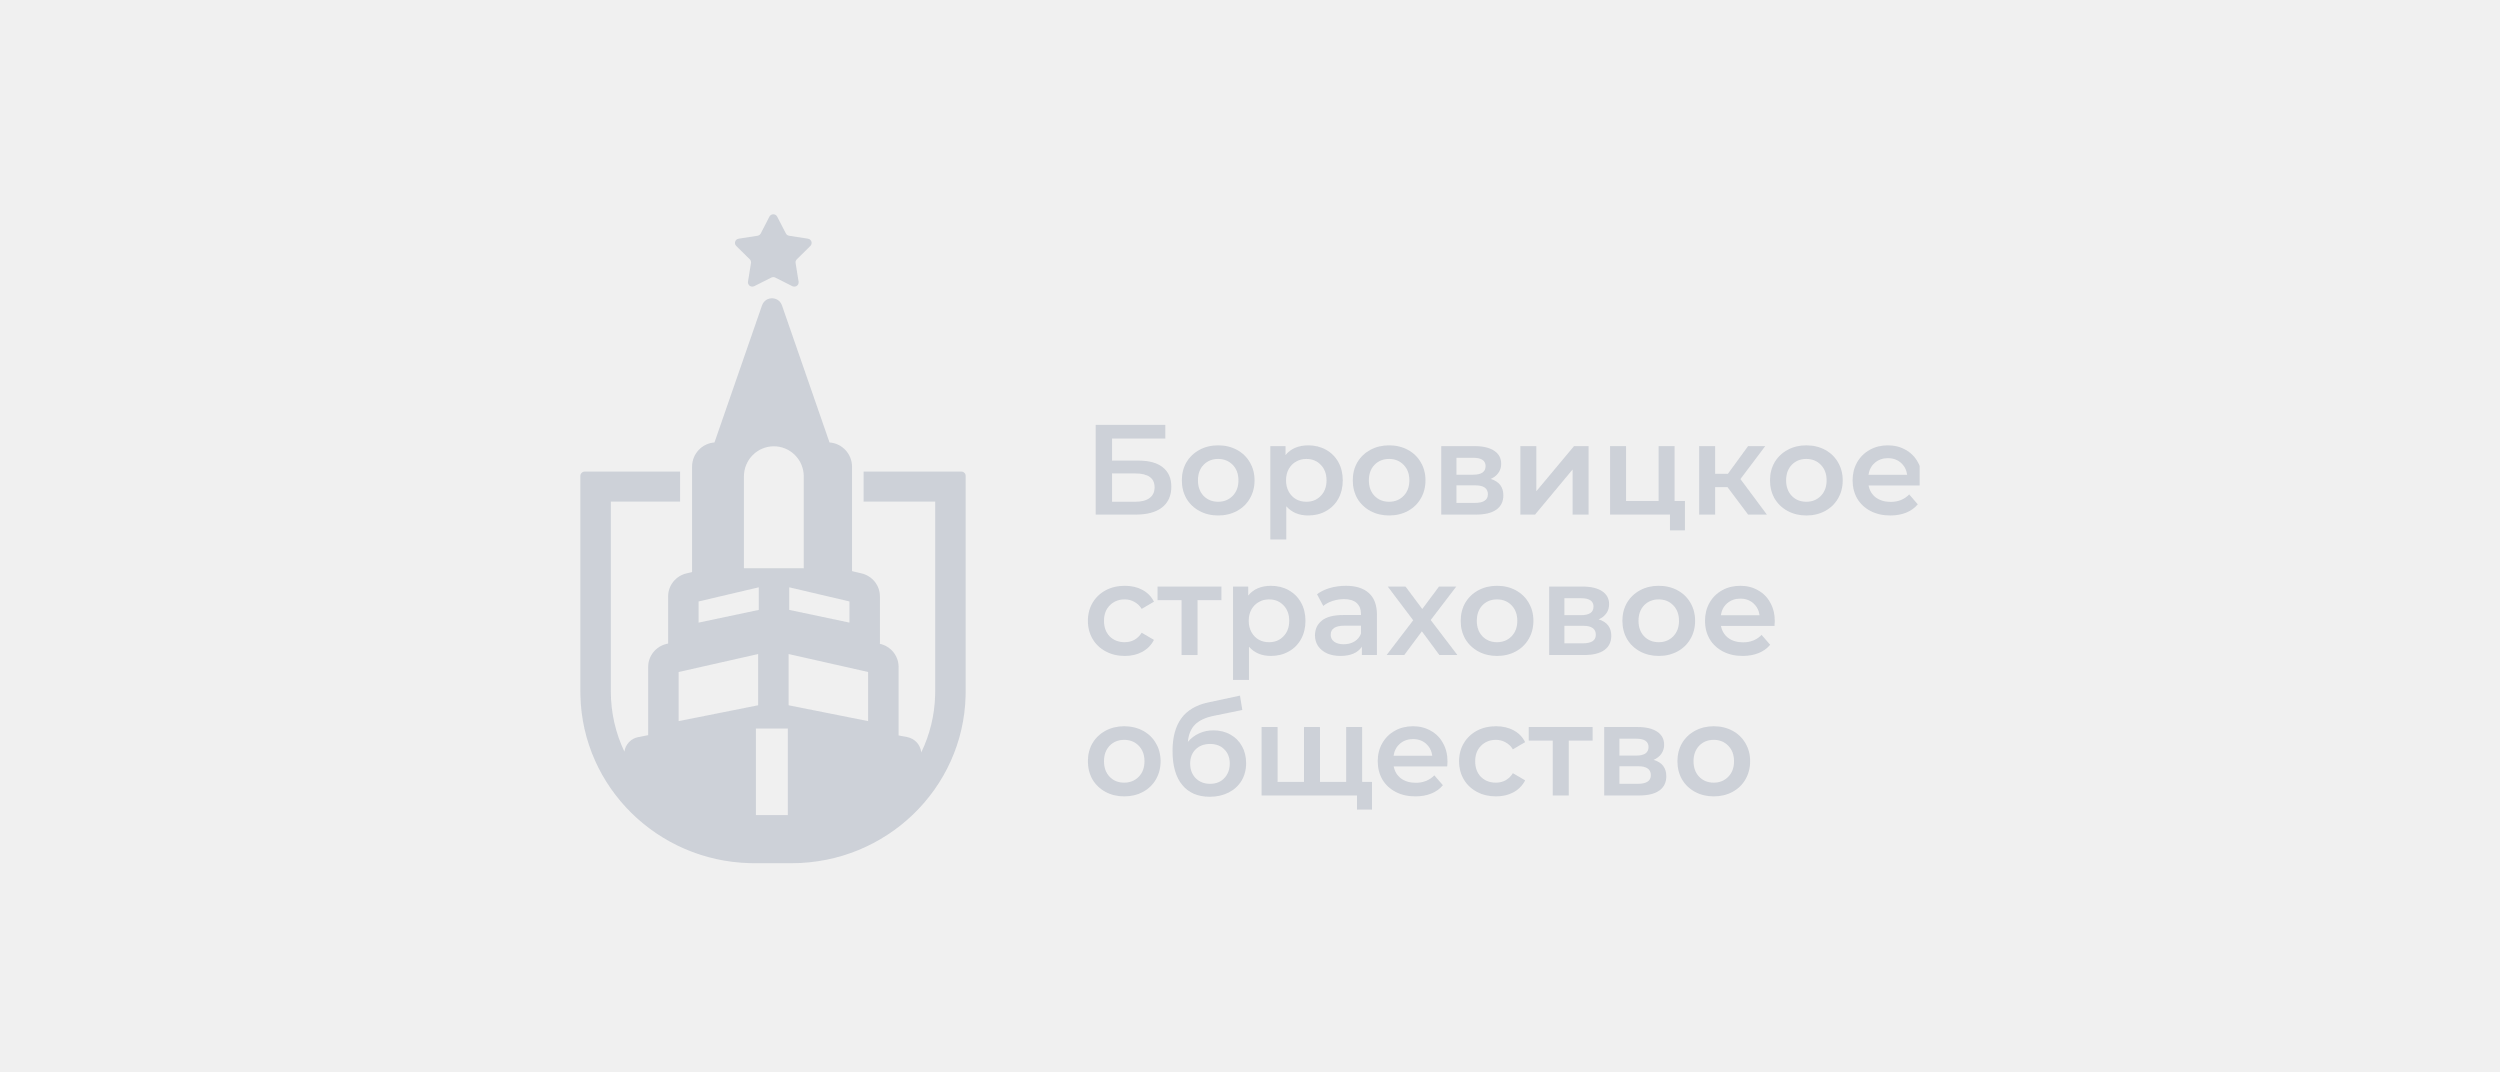
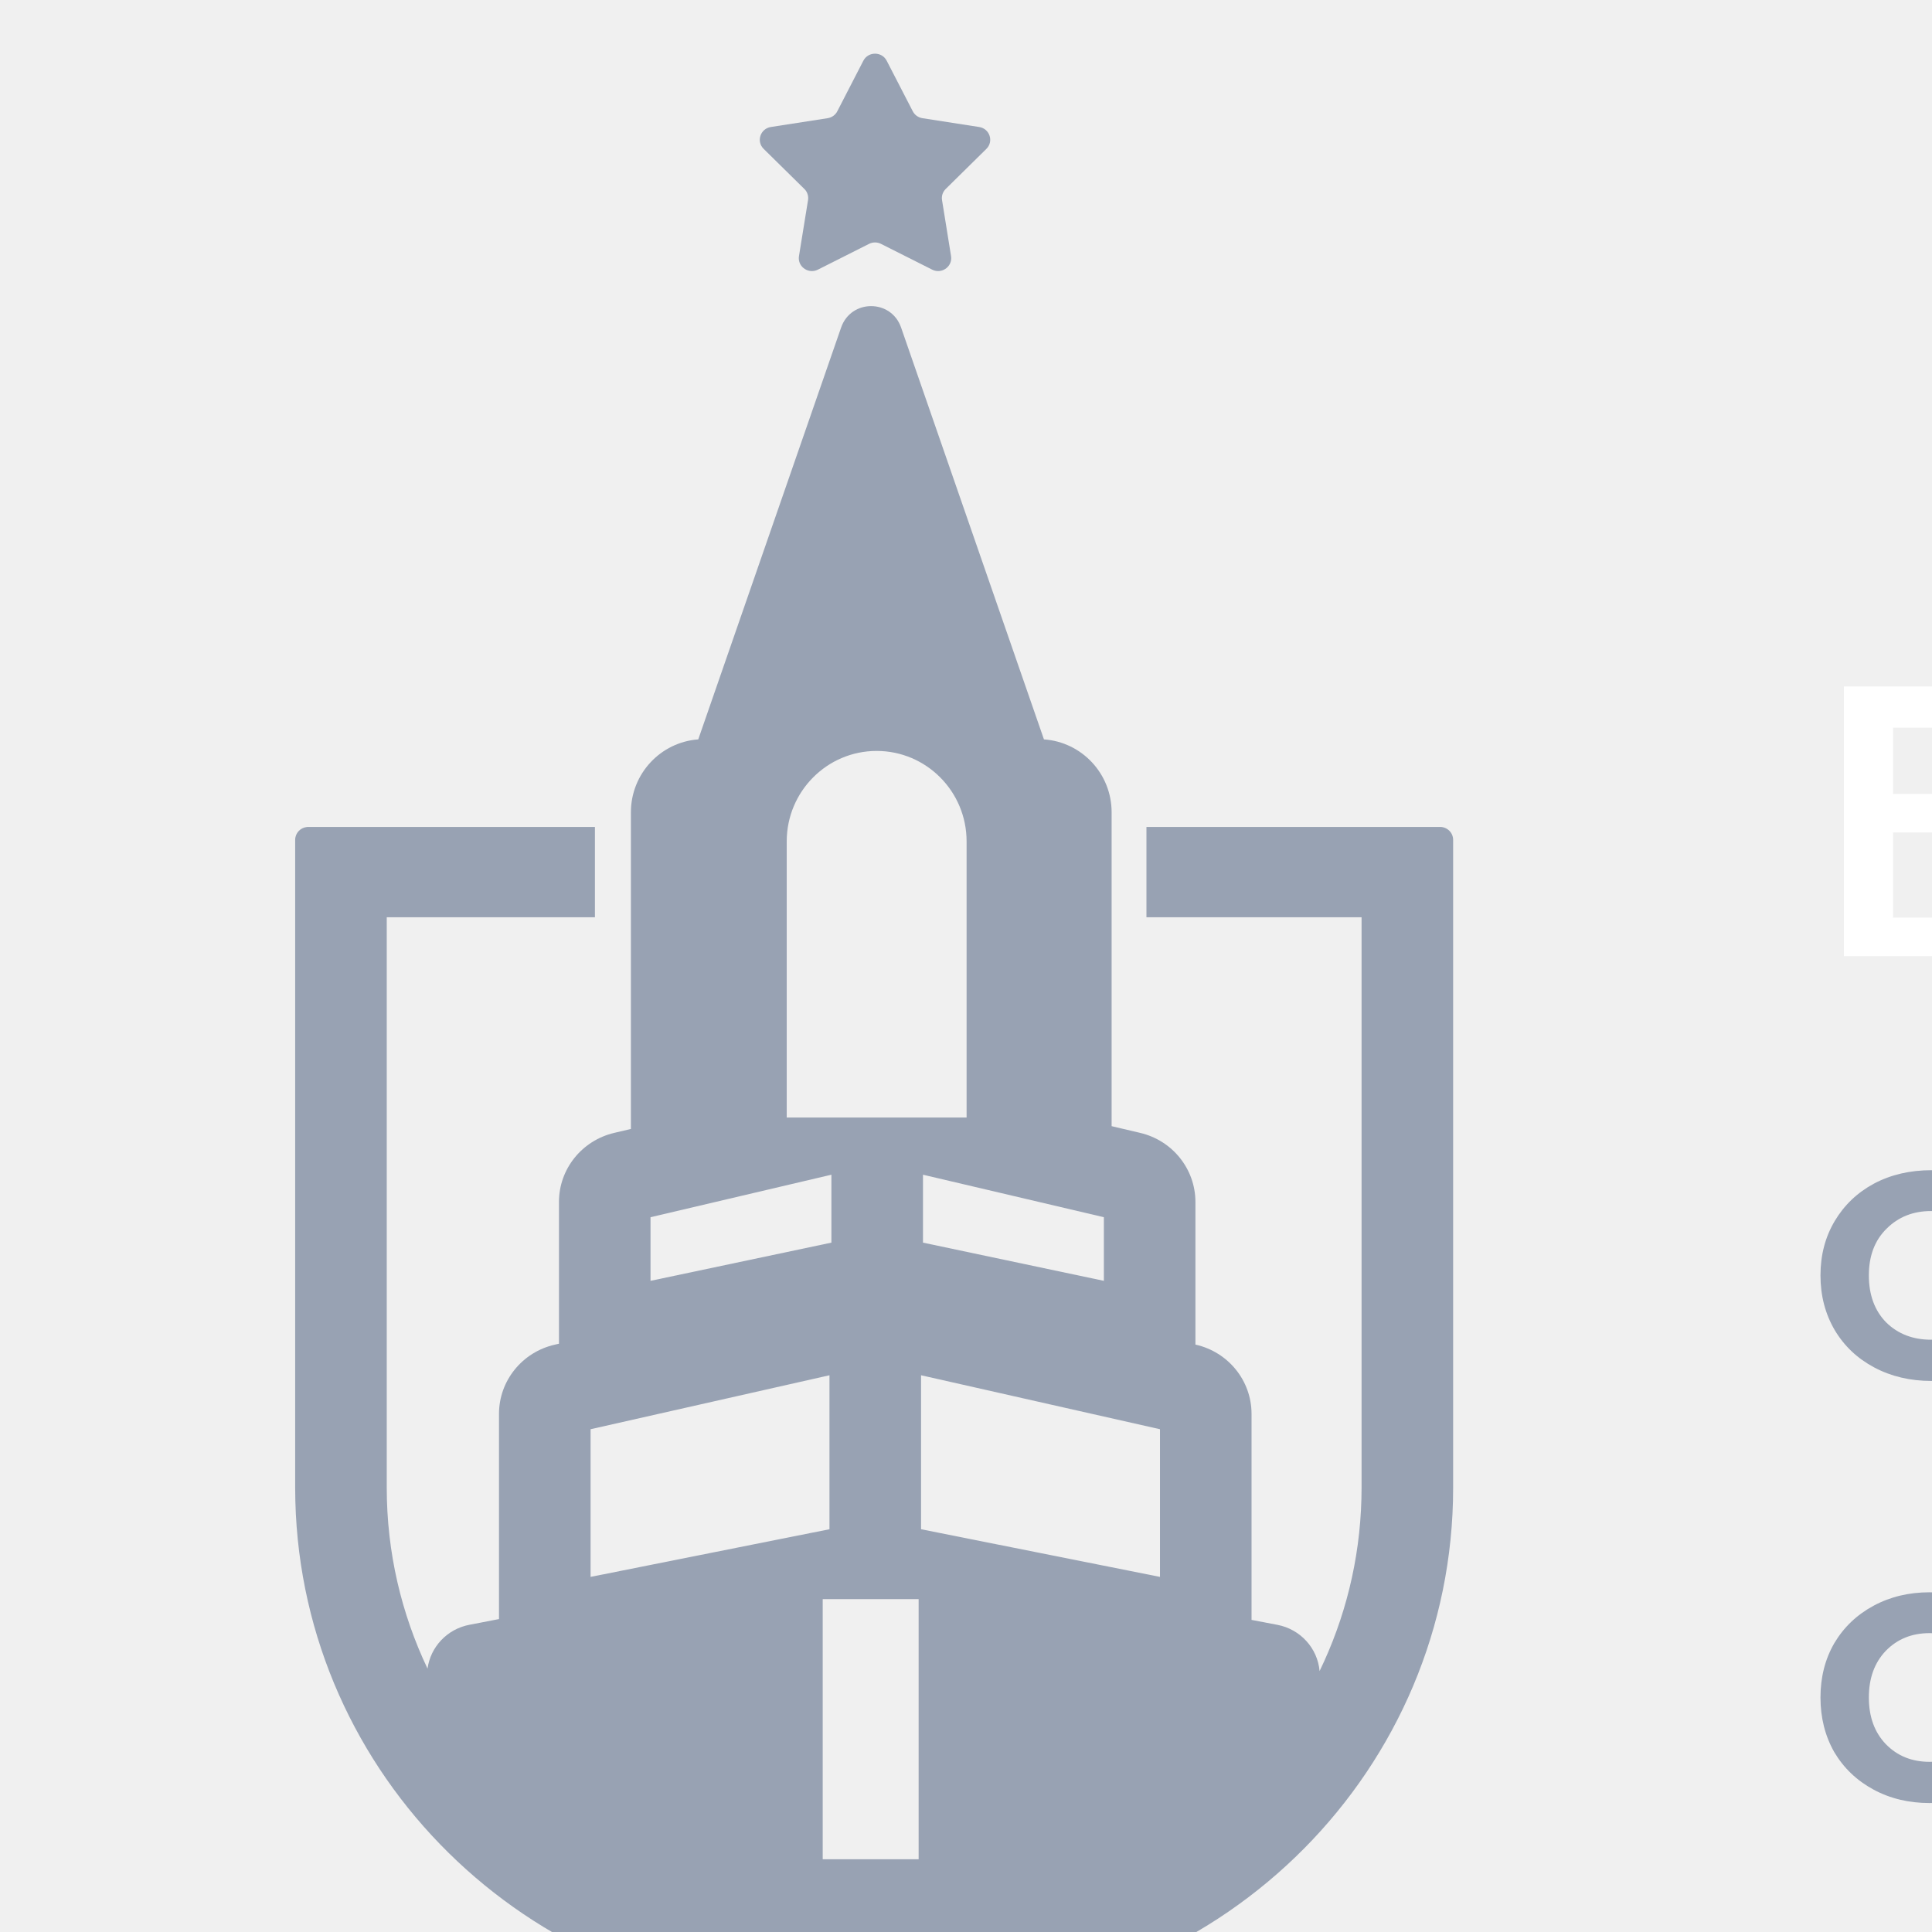
- <svg xmlns="http://www.w3.org/2000/svg" width="280" height="120" viewBox="0 0 280 120" fill="none">
-   <g opacity="0.4">
+ <svg xmlns="http://www.w3.org/2000/svg" width="48" height="48" viewBox="62 22 56 72" fill="none">
+   <rect width="48" height="48" rx="14" fill="#FF5D51" />
+   <g opacity="1">
    <g clip-path="url(#clip0_bso)">
-       <path d="M122.717 47.582H130.516V49.118H124.548V51.588H127.511C128.713 51.588 129.624 51.841 130.244 52.349C130.873 52.846 131.188 53.569 131.188 54.517C131.188 55.512 130.845 56.283 130.158 56.828C129.471 57.365 128.493 57.633 127.224 57.633H122.717V47.582ZM127.124 56.197C127.84 56.197 128.383 56.058 128.755 55.78C129.128 55.503 129.314 55.101 129.314 54.574C129.314 53.54 128.584 53.024 127.124 53.024H124.548V56.197H127.124Z" fill="#98A2B3" />
+       <path d="M122.717 47.582H130.516V49.118H124.548V51.588H127.511C128.713 51.588 129.624 51.841 130.244 52.349C130.873 52.846 131.188 53.569 131.188 54.517C131.188 55.512 130.845 56.283 130.158 56.828C129.471 57.365 128.493 57.633 127.224 57.633H122.717V47.582ZM127.124 56.197C127.84 56.197 128.383 56.058 128.755 55.78C129.128 55.503 129.314 55.101 129.314 54.574C129.314 53.54 128.584 53.024 127.124 53.024H124.548V56.197H127.124Z" fill="#FFFFFF" />
      <path d="M136.431 57.733C135.658 57.733 134.962 57.566 134.341 57.23C133.721 56.895 133.235 56.431 132.882 55.838C132.538 55.235 132.367 54.555 132.367 53.799C132.367 53.043 132.538 52.368 132.882 51.774C133.235 51.181 133.721 50.717 134.341 50.382C134.962 50.047 135.658 49.879 136.431 49.879C137.213 49.879 137.914 50.047 138.534 50.382C139.154 50.717 139.636 51.181 139.979 51.774C140.332 52.368 140.509 53.043 140.509 53.799C140.509 54.555 140.332 55.235 139.979 55.838C139.636 56.431 139.154 56.895 138.534 57.23C137.914 57.566 137.213 57.733 136.431 57.733ZM136.431 56.197C137.089 56.197 137.633 55.977 138.062 55.536C138.491 55.096 138.706 54.517 138.706 53.799C138.706 53.081 138.491 52.502 138.062 52.062C137.633 51.621 137.089 51.401 136.431 51.401C135.772 51.401 135.229 51.621 134.799 52.062C134.38 52.502 134.17 53.081 134.17 53.799C134.17 54.517 134.38 55.096 134.799 55.536C135.229 55.977 135.772 56.197 136.431 56.197Z" fill="#98A2B3" />
      <path d="M146.511 49.879C147.256 49.879 147.919 50.042 148.501 50.367C149.092 50.693 149.555 51.152 149.889 51.746C150.222 52.339 150.389 53.023 150.389 53.799C150.389 54.574 150.222 55.263 149.889 55.867C149.555 56.46 149.092 56.919 148.501 57.245C147.919 57.57 147.256 57.733 146.511 57.733C145.481 57.733 144.666 57.388 144.065 56.699V60.418H142.276V49.965H143.979V50.97C144.274 50.607 144.637 50.334 145.066 50.152C145.505 49.97 145.987 49.879 146.511 49.879ZM146.311 56.197C146.969 56.197 147.508 55.977 147.928 55.536C148.357 55.096 148.572 54.517 148.572 53.799C148.572 53.081 148.357 52.502 147.928 52.062C147.508 51.621 146.969 51.401 146.311 51.401C145.882 51.401 145.496 51.502 145.152 51.703C144.809 51.894 144.537 52.172 144.336 52.535C144.136 52.899 144.036 53.32 144.036 53.799C144.036 54.278 144.136 54.699 144.336 55.062C144.537 55.426 144.809 55.709 145.152 55.91C145.496 56.101 145.882 56.197 146.311 56.197Z" fill="#98A2B3" />
      <path d="M155.575 57.733C154.802 57.733 154.106 57.566 153.486 57.23C152.866 56.895 152.379 56.431 152.026 55.838C151.683 55.235 151.511 54.555 151.511 53.799C151.511 53.043 151.683 52.368 152.026 51.774C152.379 51.181 152.866 50.717 153.486 50.382C154.106 50.047 154.802 49.879 155.575 49.879C156.357 49.879 157.059 50.047 157.679 50.382C158.299 50.717 158.781 51.181 159.124 51.774C159.477 52.368 159.653 53.043 159.653 53.799C159.653 54.555 159.477 55.235 159.124 55.838C158.781 56.431 158.299 56.895 157.679 57.23C157.059 57.566 156.357 57.733 155.575 57.733ZM155.575 56.197C156.233 56.197 156.777 55.977 157.206 55.536C157.636 55.096 157.85 54.517 157.85 53.799C157.85 53.081 157.636 52.502 157.206 52.062C156.777 51.621 156.233 51.401 155.575 51.401C154.917 51.401 154.373 51.621 153.944 52.062C153.524 52.502 153.314 53.081 153.314 53.799C153.314 54.517 153.524 55.096 153.944 55.536C154.373 55.977 154.917 56.197 155.575 56.197Z" fill="#98A2B3" />
      <path d="M166.958 53.641C167.903 53.928 168.375 54.541 168.375 55.479C168.375 56.168 168.118 56.699 167.602 57.072C167.087 57.446 166.324 57.633 165.313 57.633H161.42V49.965H165.155C166.09 49.965 166.82 50.138 167.344 50.482C167.869 50.827 168.132 51.315 168.132 51.947C168.132 52.339 168.027 52.679 167.817 52.966C167.616 53.253 167.331 53.478 166.958 53.641ZM163.123 53.167H164.998C165.924 53.167 166.386 52.846 166.386 52.205C166.386 51.583 165.924 51.272 164.998 51.272H163.123V53.167ZM165.17 56.326C166.152 56.326 166.644 56.005 166.644 55.364C166.644 55.029 166.529 54.78 166.3 54.617C166.071 54.445 165.714 54.359 165.227 54.359H163.123V56.326H165.17Z" fill="#98A2B3" />
      <path d="M170.281 49.965H172.069V55.019L176.29 49.965H177.922V57.633H176.133V52.578L171.926 57.633H170.281V49.965Z" fill="#98A2B3" />
      <path d="M188.713 56.11V59.399H187.039V57.633H180.328V49.965H182.116V56.11H185.765V49.965H187.554V56.11H188.713Z" fill="#98A2B3" />
      <path d="M193.482 54.56H192.095V57.633H190.305V49.965H192.095V53.066H193.525L195.786 49.965H197.704L194.927 53.655L197.889 57.633H195.786L193.482 54.56Z" fill="#98A2B3" />
      <path d="M202.305 57.733C201.533 57.733 200.836 57.566 200.216 57.23C199.597 56.895 199.11 56.431 198.757 55.838C198.413 55.235 198.242 54.555 198.242 53.799C198.242 53.043 198.413 52.368 198.757 51.774C199.11 51.181 199.597 50.717 200.216 50.382C200.836 50.047 201.533 49.879 202.305 49.879C203.088 49.879 203.789 50.047 204.409 50.382C205.029 50.717 205.51 51.181 205.854 51.774C206.207 52.368 206.383 53.043 206.383 53.799C206.383 54.555 206.207 55.235 205.854 55.838C205.51 56.431 205.029 56.895 204.409 57.23C203.789 57.566 203.088 57.733 202.305 57.733ZM202.305 56.197C202.963 56.197 203.507 55.977 203.937 55.536C204.366 55.096 204.58 54.517 204.58 53.799C204.58 53.081 204.366 52.502 203.937 52.062C203.507 51.621 202.963 51.401 202.305 51.401C201.647 51.401 201.103 51.621 200.675 52.062C200.255 52.502 200.045 53.081 200.045 53.799C200.045 54.517 200.255 55.096 200.675 55.536C201.103 55.977 201.647 56.197 202.305 56.197Z" fill="#98A2B3" />
      <path d="M215.306 53.842C215.306 53.966 215.296 54.144 215.277 54.373H209.281C209.386 54.938 209.658 55.388 210.096 55.723C210.545 56.048 211.098 56.211 211.757 56.211C212.596 56.211 213.288 55.934 213.832 55.378L214.79 56.484C214.446 56.895 214.013 57.207 213.488 57.417C212.964 57.628 212.372 57.733 211.713 57.733C210.874 57.733 210.135 57.566 209.495 57.23C208.857 56.895 208.36 56.431 208.007 55.838C207.664 55.235 207.492 54.555 207.492 53.799C207.492 53.052 207.66 52.382 207.993 51.789C208.337 51.186 208.809 50.717 209.41 50.382C210.011 50.047 210.688 49.879 211.442 49.879C212.186 49.879 212.849 50.047 213.431 50.382C214.023 50.707 214.48 51.171 214.804 51.774C215.138 52.368 215.306 53.057 215.306 53.842ZM211.442 51.315C210.87 51.315 210.383 51.487 209.982 51.832C209.591 52.167 209.352 52.617 209.267 53.181H213.603C213.526 52.626 213.293 52.176 212.901 51.832C212.51 51.487 212.024 51.315 211.442 51.315Z" fill="#98A2B3" />
      <path d="M125.98 73.464C125.188 73.464 124.477 73.296 123.848 72.961C123.218 72.626 122.727 72.162 122.374 71.568C122.021 70.965 121.844 70.286 121.844 69.53C121.844 68.773 122.021 68.099 122.374 67.505C122.727 66.912 123.213 66.447 123.833 66.112C124.463 65.777 125.178 65.61 125.98 65.61C126.733 65.61 127.392 65.763 127.954 66.069C128.527 66.376 128.956 66.816 129.242 67.39L127.869 68.194C127.649 67.84 127.373 67.577 127.039 67.404C126.714 67.223 126.357 67.132 125.965 67.132C125.298 67.132 124.744 67.352 124.305 67.792C123.867 68.223 123.647 68.802 123.647 69.53C123.647 70.257 123.862 70.841 124.291 71.281C124.73 71.712 125.288 71.927 125.965 71.927C126.357 71.927 126.714 71.841 127.039 71.669C127.373 71.487 127.649 71.219 127.869 70.865L129.242 71.669C128.947 72.243 128.513 72.688 127.94 73.004C127.377 73.311 126.724 73.464 125.98 73.464Z" fill="#98A2B3" />
      <path d="M136.8 67.218H134.124V73.363H132.335V67.218H129.645V65.696H136.8V67.218Z" fill="#98A2B3" />
      <path d="M142.333 65.61C143.077 65.61 143.74 65.772 144.322 66.098C144.914 66.423 145.377 66.883 145.71 67.476C146.044 68.07 146.211 68.754 146.211 69.53C146.211 70.305 146.044 70.994 145.71 71.597C145.377 72.191 144.914 72.65 144.322 72.975C143.74 73.301 143.077 73.464 142.333 73.464C141.303 73.464 140.487 73.119 139.886 72.43V76.149H138.098V65.696H139.8V66.701C140.096 66.337 140.459 66.064 140.888 65.882C141.327 65.701 141.809 65.61 142.333 65.61ZM142.133 71.927C142.791 71.927 143.33 71.707 143.75 71.267C144.179 70.826 144.394 70.247 144.394 69.53C144.394 68.812 144.179 68.233 143.75 67.792C143.33 67.352 142.791 67.132 142.133 67.132C141.704 67.132 141.317 67.232 140.974 67.433C140.63 67.625 140.359 67.902 140.158 68.266C139.958 68.63 139.858 69.051 139.858 69.53C139.858 70.008 139.958 70.429 140.158 70.793C140.359 71.157 140.63 71.439 140.974 71.64C141.317 71.832 141.704 71.927 142.133 71.927Z" fill="#98A2B3" />
      <path d="M150.741 65.61C151.867 65.61 152.726 65.882 153.317 66.428C153.918 66.964 154.218 67.778 154.218 68.869V73.363H152.53V72.43C152.311 72.765 151.996 73.023 151.586 73.205C151.185 73.377 150.698 73.464 150.126 73.464C149.554 73.464 149.053 73.368 148.623 73.177C148.194 72.975 147.86 72.703 147.622 72.358C147.393 72.004 147.278 71.607 147.278 71.166C147.278 70.477 147.531 69.927 148.037 69.515C148.552 69.094 149.358 68.883 150.455 68.883H152.43V68.769C152.43 68.233 152.268 67.821 151.943 67.534C151.628 67.246 151.156 67.103 150.527 67.103C150.097 67.103 149.673 67.17 149.253 67.304C148.843 67.438 148.495 67.625 148.208 67.864L147.507 66.557C147.908 66.251 148.39 66.016 148.953 65.854C149.515 65.691 150.112 65.61 150.741 65.61ZM150.498 72.157C150.946 72.157 151.342 72.056 151.686 71.856C152.039 71.645 152.287 71.348 152.43 70.965V70.075H150.584C149.554 70.075 149.038 70.415 149.038 71.095C149.038 71.42 149.167 71.678 149.425 71.87C149.682 72.061 150.04 72.157 150.498 72.157Z" fill="#98A2B3" />
      <path d="M161.211 73.363L159.251 70.707L157.276 73.363H155.301L158.278 69.472L155.43 65.696H157.419L159.294 68.209L161.168 65.696H163.1L160.238 69.443L163.229 73.363H161.211Z" fill="#98A2B3" />
      <path d="M167.663 73.464C166.89 73.464 166.194 73.296 165.573 72.961C164.954 72.626 164.467 72.162 164.114 71.568C163.77 70.965 163.599 70.286 163.599 69.53C163.599 68.773 163.77 68.099 164.114 67.505C164.467 66.912 164.954 66.447 165.573 66.112C166.194 65.777 166.89 65.61 167.663 65.61C168.446 65.61 169.146 65.777 169.767 66.112C170.387 66.447 170.868 66.912 171.211 67.505C171.565 68.099 171.741 68.773 171.741 69.53C171.741 70.286 171.565 70.965 171.211 71.568C170.868 72.162 170.387 72.626 169.767 72.961C169.146 73.296 168.446 73.464 167.663 73.464ZM167.663 71.927C168.321 71.927 168.865 71.707 169.294 71.267C169.723 70.826 169.938 70.247 169.938 69.53C169.938 68.812 169.723 68.233 169.294 67.792C168.865 67.352 168.321 67.132 167.663 67.132C167.005 67.132 166.461 67.352 166.032 67.792C165.612 68.233 165.402 68.812 165.402 69.53C165.402 70.247 165.612 70.826 166.032 71.267C166.461 71.707 167.005 71.927 167.663 71.927Z" fill="#98A2B3" />
      <path d="M179.047 69.371C179.991 69.659 180.463 70.271 180.463 71.209C180.463 71.899 180.205 72.43 179.69 72.803C179.175 73.177 178.412 73.363 177.401 73.363H173.508V65.696H177.244C178.179 65.696 178.908 65.868 179.433 66.213C179.957 66.557 180.22 67.045 180.22 67.677C180.22 68.07 180.115 68.409 179.905 68.697C179.705 68.984 179.418 69.209 179.047 69.371ZM175.212 68.898H177.086C178.011 68.898 178.474 68.577 178.474 67.936C178.474 67.314 178.011 67.002 177.086 67.002H175.212V68.898ZM177.257 72.056C178.241 72.056 178.731 71.736 178.731 71.094C178.731 70.76 178.617 70.511 178.389 70.348C178.159 70.176 177.801 70.089 177.315 70.089H175.212V72.056H177.257Z" fill="#98A2B3" />
      <path d="M185.774 73.464C185.001 73.464 184.304 73.296 183.685 72.961C183.064 72.626 182.578 72.162 182.224 71.568C181.882 70.965 181.709 70.286 181.709 69.53C181.709 68.773 181.882 68.099 182.224 67.505C182.578 66.912 183.064 66.447 183.685 66.112C184.304 65.777 185.001 65.61 185.774 65.61C186.556 65.61 187.257 65.777 187.877 66.112C188.497 66.447 188.979 66.912 189.323 67.505C189.675 68.099 189.852 68.773 189.852 69.53C189.852 70.286 189.675 70.965 189.323 71.568C188.979 72.162 188.497 72.626 187.877 72.961C187.257 73.296 186.556 73.464 185.774 73.464ZM185.774 71.927C186.432 71.927 186.976 71.707 187.405 71.267C187.834 70.826 188.049 70.247 188.049 69.53C188.049 68.812 187.834 68.233 187.405 67.792C186.976 67.352 186.432 67.132 185.774 67.132C185.115 67.132 184.571 67.352 184.142 67.792C183.722 68.233 183.512 68.812 183.512 69.53C183.512 70.247 183.722 70.826 184.142 71.267C184.571 71.707 185.115 71.927 185.774 71.927Z" fill="#98A2B3" />
      <path d="M198.774 69.573C198.774 69.697 198.764 69.874 198.745 70.104H192.75C192.854 70.668 193.126 71.118 193.566 71.454C194.014 71.779 194.567 71.942 195.225 71.942C196.064 71.942 196.756 71.664 197.3 71.109L198.259 72.215C197.916 72.626 197.481 72.937 196.957 73.148C196.432 73.358 195.841 73.464 195.183 73.464C194.343 73.464 193.603 73.296 192.965 72.961C192.325 72.626 191.829 72.162 191.476 71.568C191.133 70.965 190.961 70.286 190.961 69.53C190.961 68.783 191.128 68.113 191.462 67.519C191.805 66.916 192.278 66.447 192.879 66.112C193.479 65.777 194.157 65.61 194.911 65.61C195.655 65.61 196.318 65.777 196.899 66.112C197.491 66.438 197.949 66.902 198.273 67.505C198.608 68.099 198.774 68.788 198.774 69.573ZM194.911 67.046C194.338 67.046 193.851 67.218 193.45 67.562C193.059 67.897 192.821 68.347 192.735 68.912H197.071C196.995 68.357 196.761 67.907 196.37 67.562C195.979 67.218 195.492 67.046 194.911 67.046Z" fill="#98A2B3" />
      <path d="M125.908 89.194C125.135 89.194 124.439 89.027 123.819 88.692C123.199 88.357 122.712 87.892 122.359 87.299C122.016 86.696 121.844 86.016 121.844 85.26C121.844 84.504 122.016 83.829 122.359 83.236C122.712 82.642 123.199 82.178 123.819 81.843C124.439 81.508 125.135 81.34 125.908 81.34C126.69 81.34 127.392 81.508 128.012 81.843C128.632 82.178 129.114 82.642 129.457 83.236C129.81 83.829 129.986 84.504 129.986 85.26C129.986 86.016 129.81 86.696 129.457 87.299C129.114 87.892 128.632 88.357 128.012 88.692C127.392 89.027 126.69 89.194 125.908 89.194ZM125.908 87.658C126.566 87.658 127.11 87.438 127.539 86.997C127.969 86.557 128.183 85.978 128.183 85.26C128.183 84.542 127.969 83.963 127.539 83.523C127.11 83.082 126.566 82.862 125.908 82.862C125.25 82.862 124.706 83.082 124.277 83.523C123.857 83.963 123.647 84.542 123.647 85.26C123.647 85.978 123.857 86.557 124.277 86.997C124.706 87.438 125.25 87.658 125.908 87.658Z" fill="#98A2B3" />
      <path d="M135.888 81.8C136.614 81.8 137.253 81.958 137.806 82.274C138.359 82.58 138.789 83.011 139.094 83.566C139.409 84.121 139.566 84.758 139.566 85.475C139.566 86.213 139.394 86.868 139.051 87.443C138.708 88.007 138.226 88.448 137.606 88.764C136.986 89.079 136.28 89.237 135.488 89.237C134.162 89.237 133.136 88.797 132.411 87.916C131.686 87.036 131.324 85.767 131.324 84.112C131.324 82.57 131.653 81.35 132.311 80.45C132.969 79.55 133.976 78.957 135.33 78.67L138.879 77.909L139.137 79.517L135.917 80.177C134.992 80.369 134.3 80.694 133.842 81.154C133.384 81.613 133.117 82.259 133.041 83.092C133.384 82.68 133.799 82.365 134.286 82.144C134.772 81.915 135.307 81.8 135.888 81.8ZM135.531 87.787C136.189 87.787 136.719 87.577 137.119 87.156C137.529 86.725 137.734 86.179 137.734 85.519C137.734 84.858 137.529 84.327 137.119 83.925C136.719 83.523 136.189 83.322 135.531 83.322C134.863 83.322 134.324 83.523 133.914 83.925C133.504 84.327 133.299 84.858 133.299 85.519C133.299 86.189 133.504 86.734 133.914 87.156C134.334 87.577 134.873 87.787 135.531 87.787Z" fill="#98A2B3" />
      <path d="M152.56 81.427V89.094H141.298V81.427H143.087V87.572H146.049V81.427H147.837V87.572H150.771V81.427H152.56ZM153.661 87.572V90.673H151.987V89.094H150.714V87.572H153.661Z" fill="#98A2B3" />
      <path d="M162.12 85.303C162.12 85.428 162.11 85.605 162.091 85.834H156.095C156.2 86.399 156.472 86.849 156.911 87.184C157.359 87.51 157.912 87.672 158.57 87.672C159.41 87.672 160.102 87.395 160.645 86.84L161.604 87.945C161.261 88.357 160.827 88.668 160.302 88.878C159.777 89.089 159.186 89.194 158.528 89.194C157.688 89.194 156.949 89.027 156.31 88.692C155.67 88.357 155.174 87.892 154.821 87.299C154.478 86.696 154.306 86.016 154.306 85.26C154.306 84.513 154.473 83.844 154.807 83.25C155.15 82.647 155.623 82.178 156.224 81.843C156.825 81.508 157.502 81.34 158.256 81.34C159 81.34 159.663 81.508 160.245 81.843C160.836 82.168 161.294 82.632 161.618 83.236C161.952 83.829 162.12 84.518 162.12 85.303ZM158.256 82.776C157.683 82.776 157.197 82.948 156.796 83.293C156.405 83.628 156.166 84.078 156.081 84.643H160.416C160.34 84.088 160.106 83.638 159.715 83.293C159.324 82.948 158.838 82.776 158.256 82.776Z" fill="#98A2B3" />
      <path d="M167.553 89.194C166.761 89.194 166.051 89.027 165.421 88.692C164.792 88.357 164.3 87.892 163.947 87.299C163.594 86.696 163.417 86.016 163.417 85.26C163.417 84.504 163.594 83.829 163.947 83.236C164.3 82.642 164.787 82.178 165.406 81.843C166.036 81.508 166.751 81.34 167.553 81.34C168.307 81.34 168.965 81.493 169.528 81.8C170.1 82.106 170.529 82.546 170.816 83.121L169.442 83.925C169.223 83.571 168.946 83.307 168.612 83.135C168.287 82.953 167.93 82.862 167.539 82.862C166.871 82.862 166.318 83.082 165.878 83.523C165.44 83.954 165.22 84.533 165.22 85.26C165.22 85.988 165.435 86.572 165.865 87.012C166.303 87.442 166.862 87.658 167.539 87.658C167.93 87.658 168.287 87.572 168.612 87.4C168.946 87.218 169.223 86.95 169.442 86.596L170.816 87.4C170.52 87.974 170.086 88.419 169.513 88.735C168.951 89.041 168.297 89.194 167.553 89.194Z" fill="#98A2B3" />
      <path d="M178.374 82.948H175.698V89.094H173.909V82.948H171.218V81.427H178.374V82.948Z" fill="#98A2B3" />
      <path d="M185.209 85.102C186.153 85.389 186.626 86.002 186.626 86.94C186.626 87.629 186.368 88.16 185.852 88.534C185.338 88.907 184.574 89.094 183.563 89.094H179.67V81.427H183.406C184.341 81.427 185.07 81.599 185.595 81.943C186.119 82.288 186.382 82.776 186.382 83.408C186.382 83.8 186.277 84.14 186.067 84.427C185.867 84.715 185.58 84.939 185.209 85.102ZM181.374 84.628H183.248C184.173 84.628 184.636 84.308 184.636 83.666C184.636 83.044 184.173 82.733 183.248 82.733H181.374V84.628ZM183.42 87.787C184.403 87.787 184.894 87.466 184.894 86.825C184.894 86.49 184.779 86.241 184.551 86.079C184.321 85.906 183.963 85.82 183.478 85.82H181.374V87.787H183.42Z" fill="#98A2B3" />
      <path d="M191.937 89.194C191.163 89.194 190.468 89.027 189.847 88.692C189.227 88.357 188.74 87.892 188.388 87.299C188.044 86.696 187.872 86.016 187.872 85.26C187.872 84.504 188.044 83.829 188.388 83.236C188.74 82.642 189.227 82.178 189.847 81.843C190.468 81.508 191.163 81.34 191.937 81.34C192.719 81.34 193.42 81.508 194.039 81.843C194.66 82.178 195.142 82.642 195.485 83.236C195.838 83.829 196.015 84.504 196.015 85.26C196.015 86.016 195.838 86.696 195.485 87.299C195.142 87.892 194.66 88.357 194.039 88.692C193.42 89.027 192.719 89.194 191.937 89.194ZM191.937 87.658C192.595 87.658 193.139 87.438 193.567 86.997C193.997 86.557 194.212 85.978 194.212 85.26C194.212 84.542 193.997 83.963 193.567 83.523C193.139 83.082 192.595 82.862 191.937 82.862C191.278 82.862 190.735 83.082 190.305 83.523C189.885 83.963 189.675 84.542 189.675 85.26C189.675 85.978 189.885 86.557 190.305 86.997C190.735 87.438 191.278 87.658 191.937 87.658Z" fill="#98A2B3" />
      <path d="M85.346 34.206C85.716 33.142 87.212 33.142 87.581 34.206L92.905 49.555C94.314 49.653 95.427 50.831 95.427 52.272V63.969L96.49 64.219C97.698 64.503 98.549 65.568 98.55 66.792V72.108L98.559 72.111C99.777 72.386 100.641 73.456 100.641 74.689V82.369L101.605 82.553C102.466 82.718 103.103 83.427 103.177 84.276C104.123 82.323 104.677 80.149 104.736 77.854L104.742 77.444V56.183H96.725V52.817H107.667C107.936 52.817 108.154 53.033 108.154 53.298V77.444L108.148 77.941C107.88 88.334 99.255 96.679 88.653 96.679H84.501L83.998 96.672C73.628 96.413 65.27 88.169 65.007 77.941L65 77.444V53.298C65.001 53.049 65.192 52.845 65.438 52.82L65.488 52.817H76.171V56.183H68.413V77.444C68.413 79.854 68.959 82.139 69.933 84.185C70.042 83.377 70.662 82.711 71.493 82.551L72.596 82.338V74.689C72.597 73.456 73.461 72.386 74.679 72.111L74.831 72.076V66.792C74.831 65.567 75.683 64.503 76.891 64.219L77.512 64.073V52.272C77.512 50.835 78.619 49.658 80.022 49.555L85.346 34.206ZM84.66 81.594V91.289H88.235V81.594H84.66ZM76.009 75.263V80.766L84.912 78.99V73.252L76.009 75.263ZM88.325 78.99L97.229 80.766V75.263L88.325 73.252V78.99ZM78.243 67.362V69.733L84.984 68.309V65.778L78.243 67.362ZM88.397 68.309L95.138 69.733V67.362L88.397 65.778V68.309ZM86.671 49.985C84.821 49.985 83.32 51.495 83.319 53.356V63.647H90.022V53.356C90.022 51.495 88.522 49.986 86.671 49.985ZM86.175 24.262C86.356 23.913 86.864 23.913 87.044 24.262L88.016 26.146C88.087 26.284 88.22 26.38 88.374 26.404L90.491 26.733C90.885 26.794 91.041 27.27 90.76 27.548L89.244 29.042C89.133 29.151 89.082 29.306 89.107 29.458L89.443 31.545C89.501 31.909 89.144 32.19 88.807 32.077L88.74 32.049L86.831 31.088C86.692 31.018 86.527 31.018 86.388 31.088L84.48 32.049L84.412 32.077C84.075 32.19 83.717 31.909 83.775 31.545L84.113 29.458C84.134 29.325 84.098 29.189 84.015 29.084L83.976 29.042L82.459 27.548C82.177 27.271 82.334 26.794 82.728 26.733L84.845 26.404C84.98 26.383 85.099 26.307 85.174 26.197L85.204 26.146L86.175 24.262Z" fill="#98A2B3" />
    </g>
  </g>
  <defs>
    <clipPath id="clip0_bso">
      <rect width="150" height="73" fill="white" transform="translate(65 24)" />
    </clipPath>
  </defs>
</svg>
